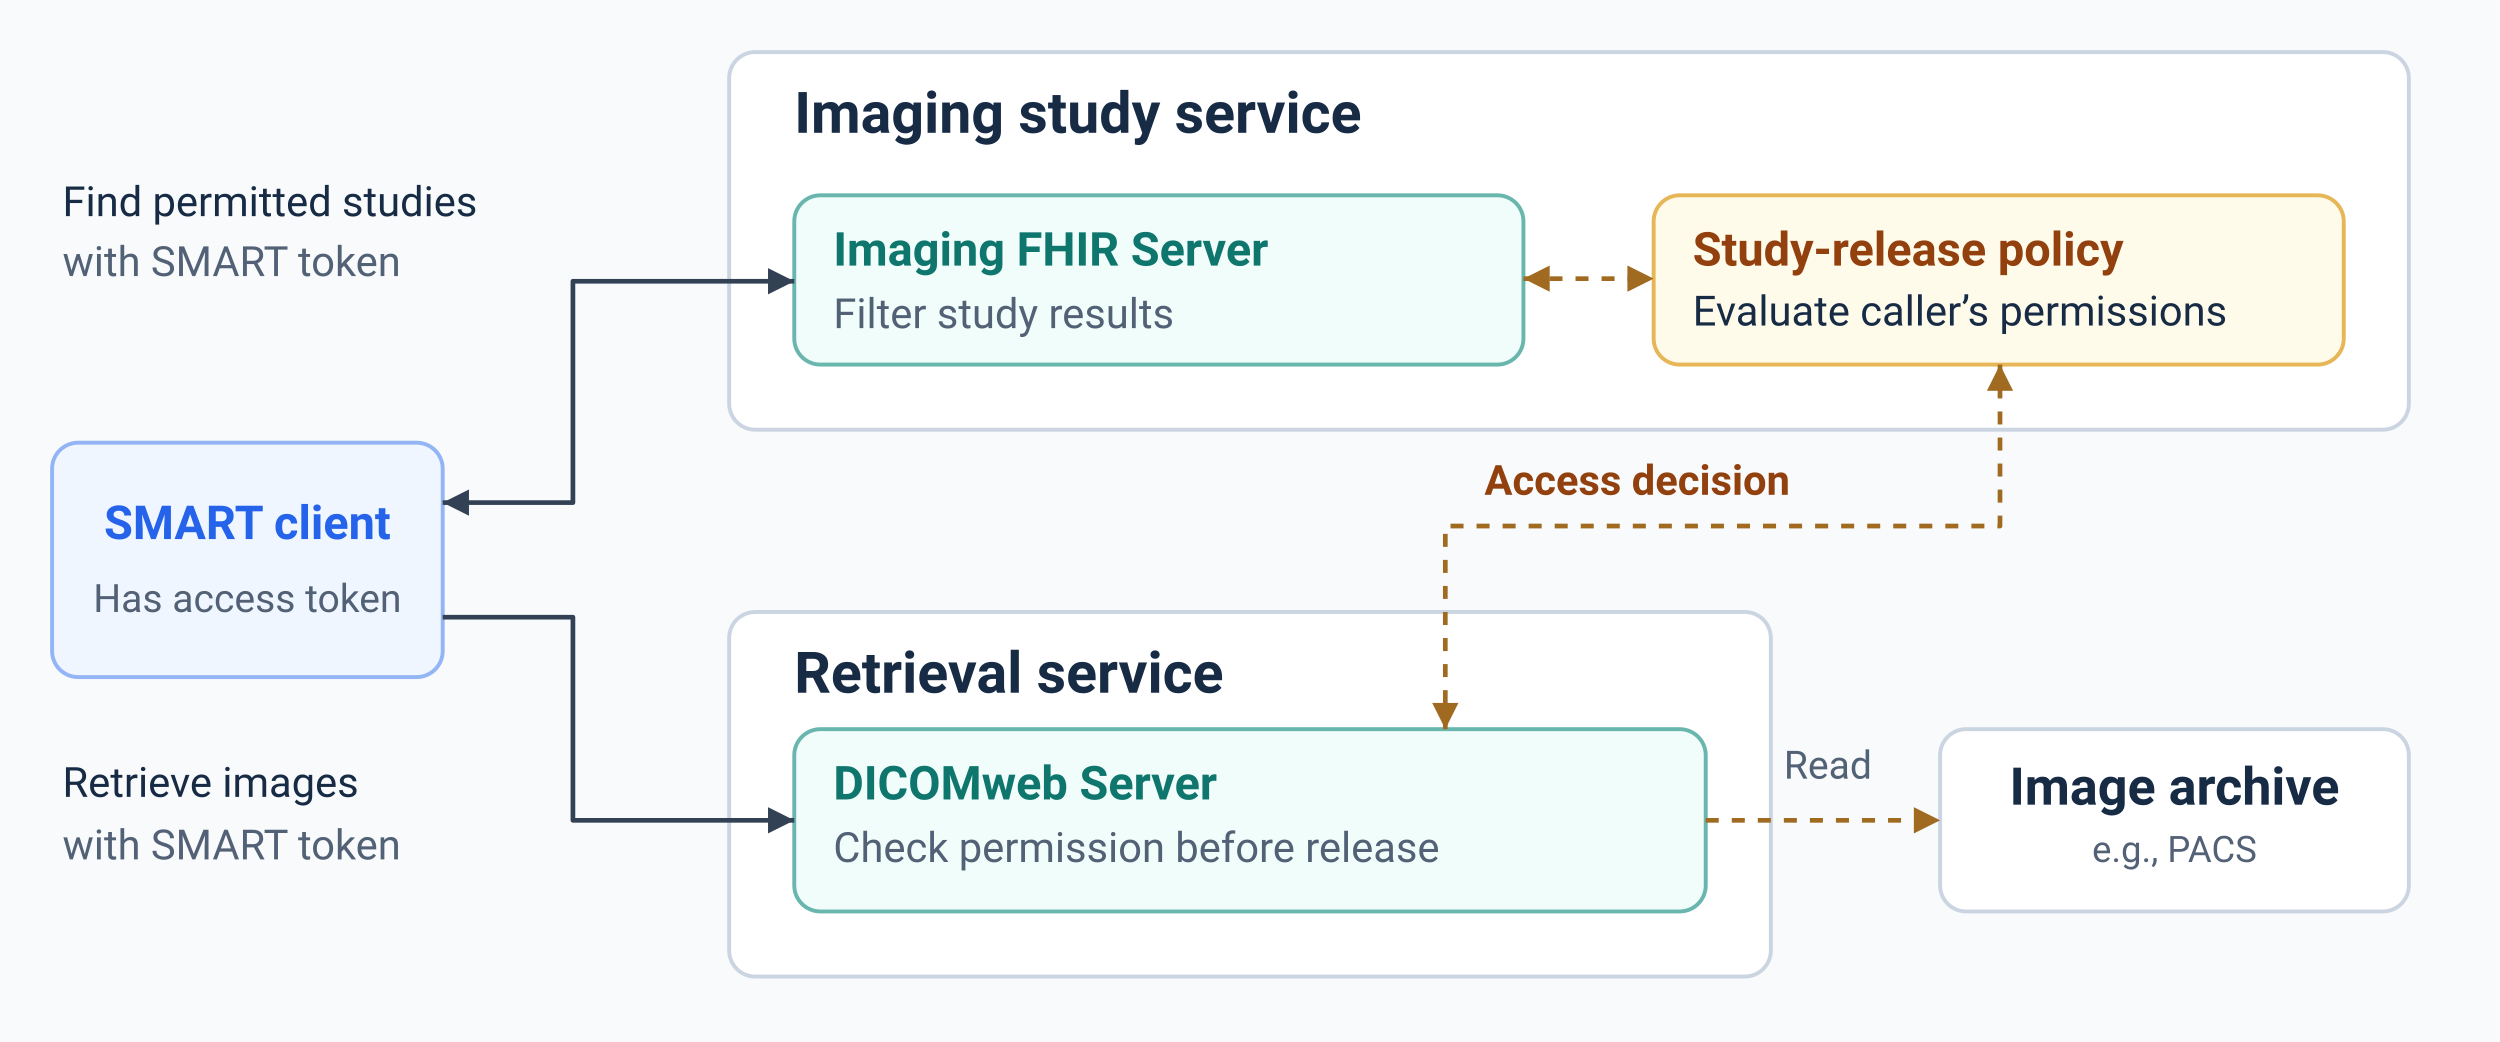
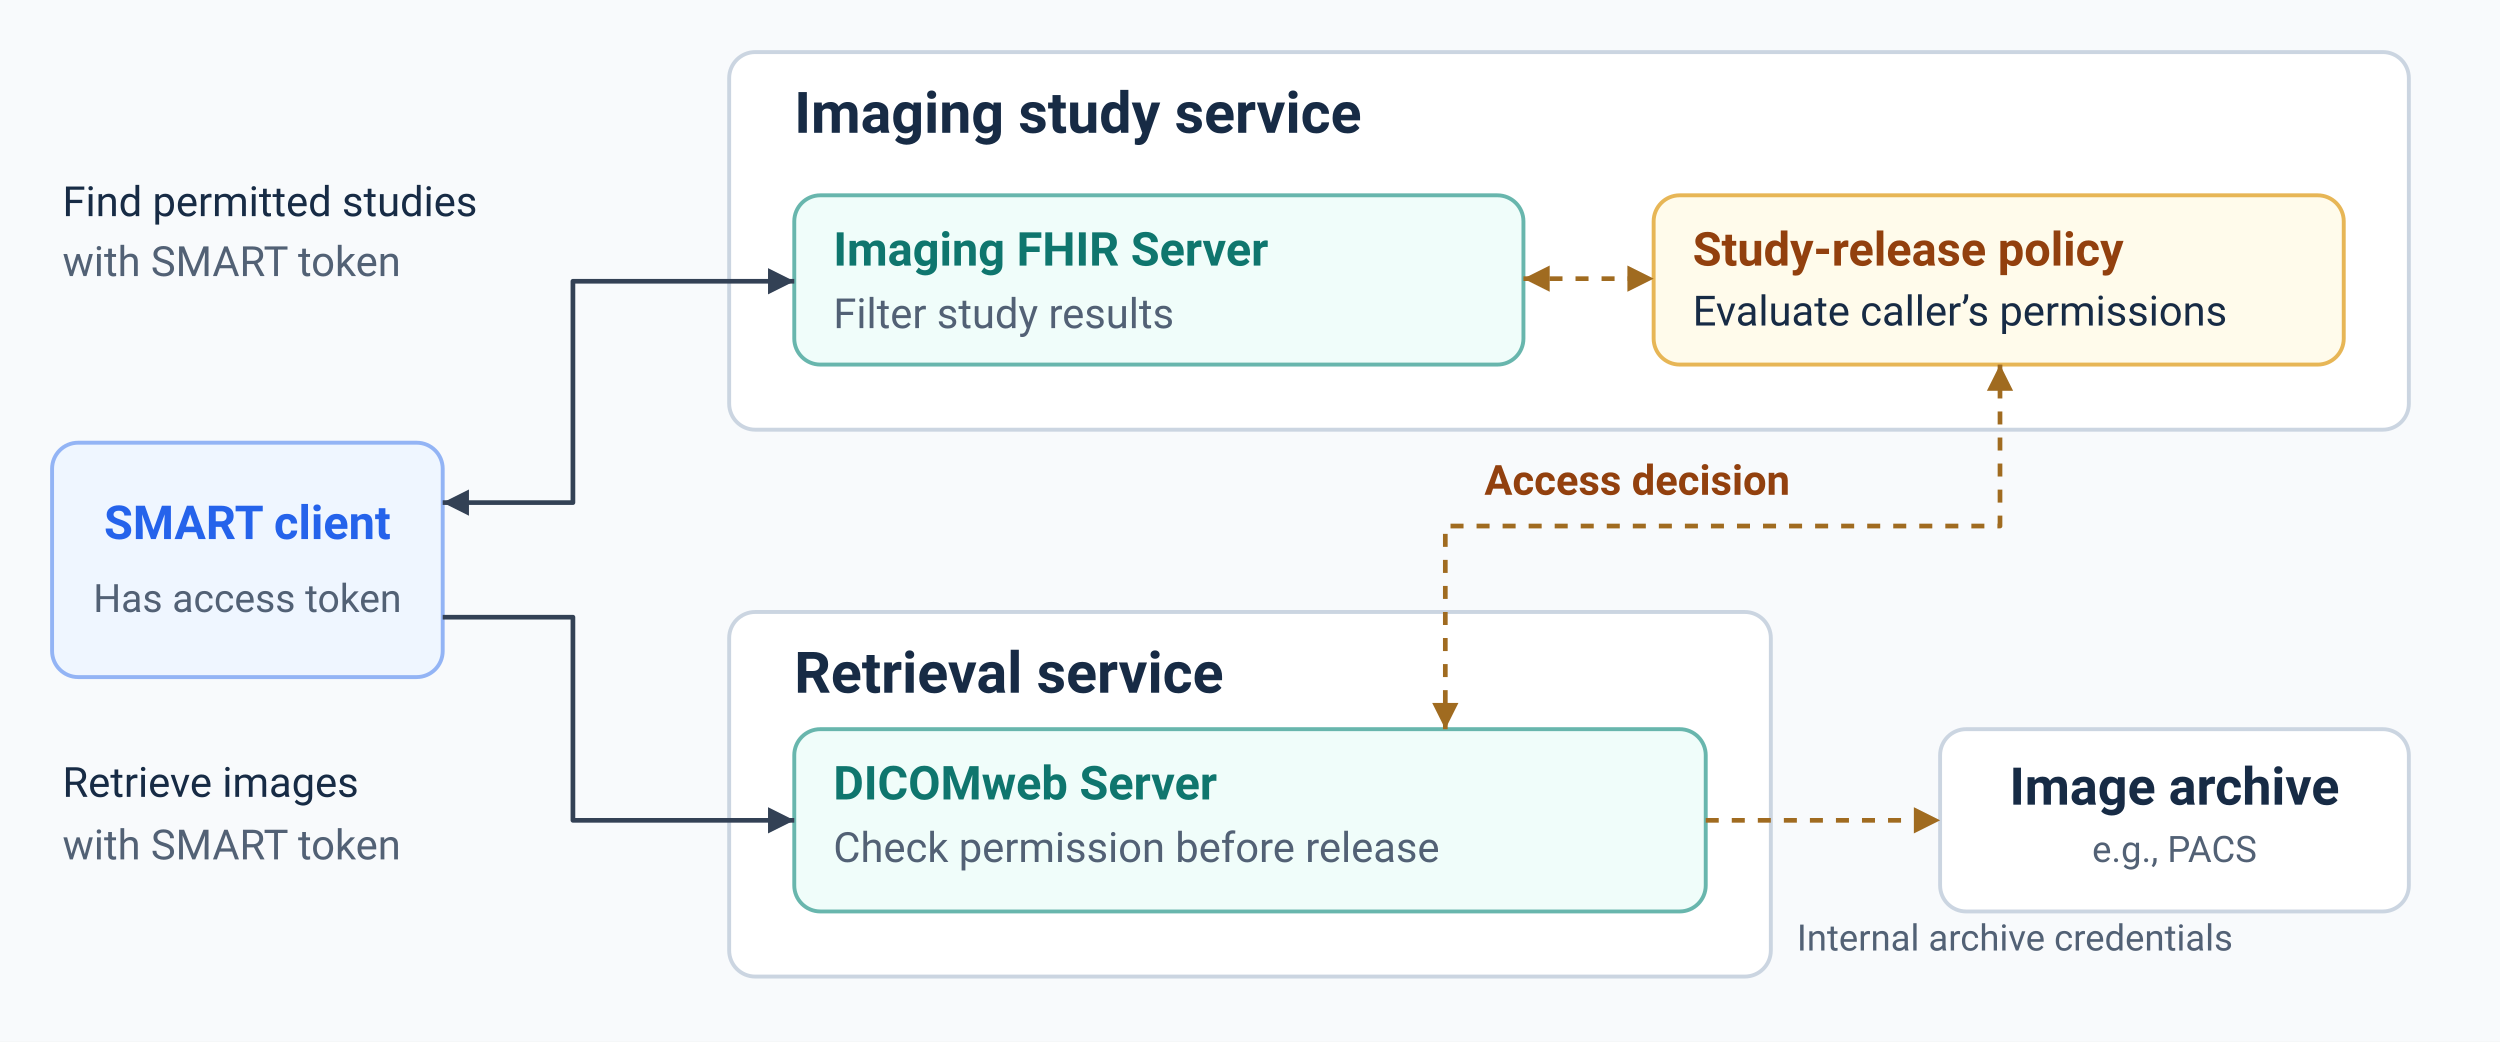
<svg xmlns="http://www.w3.org/2000/svg" width="960" height="400" viewBox="0 0 960 400" font-family="-apple-system, Segoe UI, Roboto, Helvetica, Arial, sans-serif" role="img" aria-labelledby="title desc">
  <defs>
    <marker id="client" viewBox="0 0 10 10" refX="9" refY="5" markerWidth="7" markerHeight="7" orient="auto-start-reverse">
      <path d="M1 1 L9 5 L1 9 Z" fill="#334155" />
    </marker>
    <marker id="internal" viewBox="0 0 10 10" refX="9" refY="5" markerWidth="7" markerHeight="7" orient="auto-start-reverse">
      <path d="M1 1 L9 5 L1 9 Z" fill="#a06b20" />
    </marker>
  </defs>
  <rect width="960" height="400" fill="#f8fafc" />
  <rect x="280" y="20" width="645" height="145" rx="10" fill="#ffffff" stroke="#cbd5e1" stroke-width="1.5" />
  <text x="305" y="51" font-size="22" fill="#172b45" font-weight="650" text-anchor="start">Imaging study service</text>
  <rect x="305" y="75" width="280" height="65" rx="10" fill="#f0fdfa" stroke="#68b6ad" stroke-width="1.5" />
  <text x="320" y="102" font-size="18" fill="#0f766e" font-weight="650" text-anchor="start">Imaging FHIR Server</text>
  <text x="320" y="126" font-size="16" fill="#526175" font-weight="400" text-anchor="start">Filter study results</text>
  <rect x="635" y="75" width="265" height="65" rx="10" fill="#fffbeb" stroke="#e7b656" stroke-width="1.5" />
  <text x="650" y="102" font-size="18" fill="#92400e" font-weight="650" text-anchor="start">Study-release policy</text>
  <text x="650" y="125" font-size="16" fill="#172b45" font-weight="400" text-anchor="start">Evaluate caller’s permissions</text>
  <path d="M585 107 H635" fill="none" stroke="#a06b20" stroke-width="1.8" stroke-linejoin="round" stroke-dasharray="5 5" marker-end="url(#internal)" marker-start="url(#internal)" />
  <rect x="280" y="235" width="400" height="140" rx="10" fill="#ffffff" stroke="#cbd5e1" stroke-width="1.5" />
  <text x="305" y="266" font-size="22" fill="#172b45" font-weight="650" text-anchor="start">Retrieval service</text>
  <rect x="305" y="280" width="350" height="70" rx="10" fill="#f0fdfa" stroke="#68b6ad" stroke-width="1.5" />
  <text x="320" y="307" font-size="18" fill="#0f766e" font-weight="650" text-anchor="start">DICOMweb Server</text>
  <text x="320" y="331" font-size="16" fill="#526175" font-weight="400" text-anchor="start">Check permission before release</text>
  <rect x="20" y="170" width="150" height="90" rx="10" fill="#eff6ff" stroke="#93b4f5" stroke-width="1.5" />
  <text x="95" y="207" font-size="18" fill="#2563eb" font-weight="650" text-anchor="middle">SMART client</text>
  <text x="95" y="235" font-size="15" fill="#526175" font-weight="400" text-anchor="middle">Has access token</text>
  <rect x="745" y="280" width="180" height="70" rx="10" fill="#ffffff" stroke="#cbd5e1" stroke-width="1.5" />
  <text x="835.0" y="309" font-size="20" fill="#172b45" font-weight="650" text-anchor="middle">Image archive</text>
  <text x="835.0" y="331" font-size="14" fill="#526175" font-weight="400" text-anchor="middle">e.g., PACS</text>
  <path d="M170 193 H220 V108 H305" fill="none" stroke="#334155" stroke-width="1.8" stroke-linejoin="round" marker-end="url(#client)" marker-start="url(#client)" />
  <text x="24" y="83" font-size="16" fill="#172b45" font-weight="400" text-anchor="start">Find permitted studies</text>
  <text x="24" y="106" font-size="16" fill="#526175" font-weight="400" text-anchor="start">with SMART token</text>
  <path d="M170 237 H220 V315 H305" fill="none" stroke="#334155" stroke-width="1.8" stroke-linejoin="round" marker-end="url(#client)" />
  <text x="24" y="306" font-size="16" fill="#172b45" font-weight="400" text-anchor="start">Retrieve images</text>
  <text x="24" y="330" font-size="16" fill="#526175" font-weight="400" text-anchor="start">with SMART token</text>
  <path d="M655 315 H745" fill="none" stroke="#a06b20" stroke-width="1.8" stroke-linejoin="round" stroke-dasharray="5 5" marker-end="url(#internal)" />
-   <text x="685" y="299" font-size="15" fill="#526175" font-weight="400" text-anchor="start">Read</text>
+   <text x="690" y="365" font-size="14" fill="#526175" font-weight="400" text-anchor="start">Internal archive credentials</text>
  <path d="M555 280 V202 H768 V140" fill="none" stroke="#a06b20" stroke-width="1.8" stroke-linejoin="round" stroke-dasharray="5 5" marker-end="url(#internal)" marker-start="url(#internal)" />
  <text x="570" y="190" font-size="16" fill="#92400e" font-weight="650" text-anchor="start">Access decision</text>
</svg>
